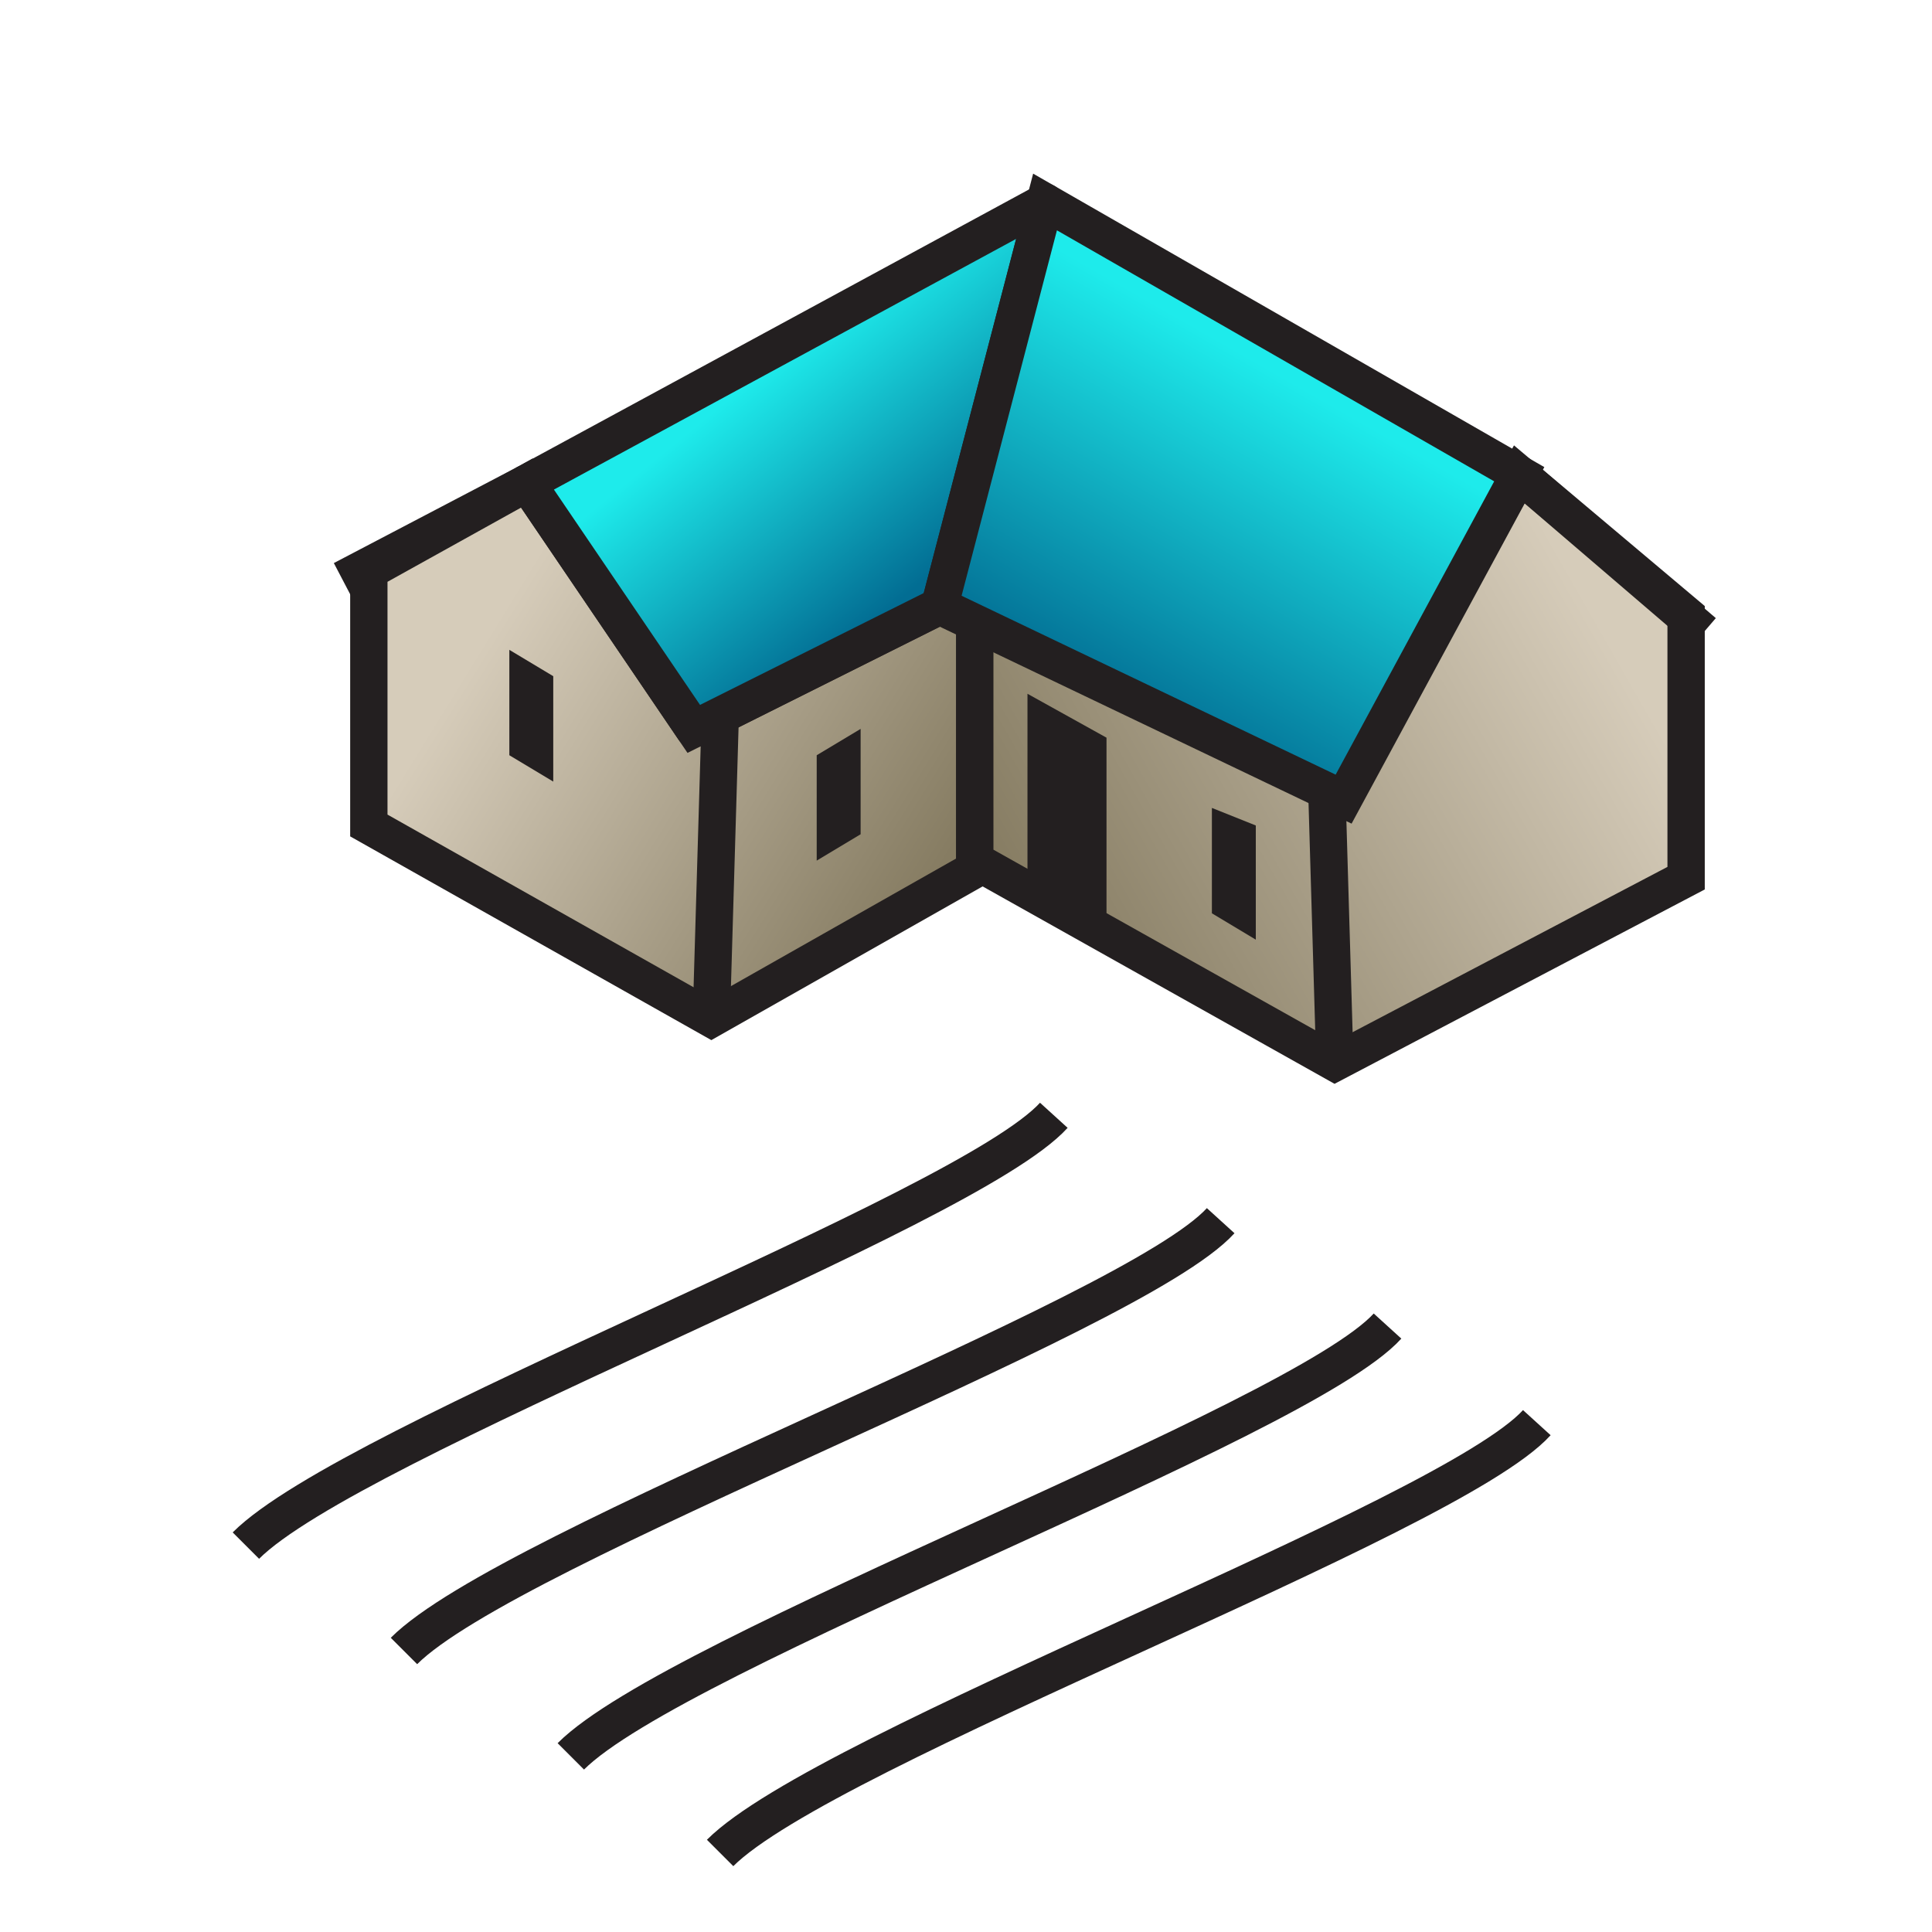
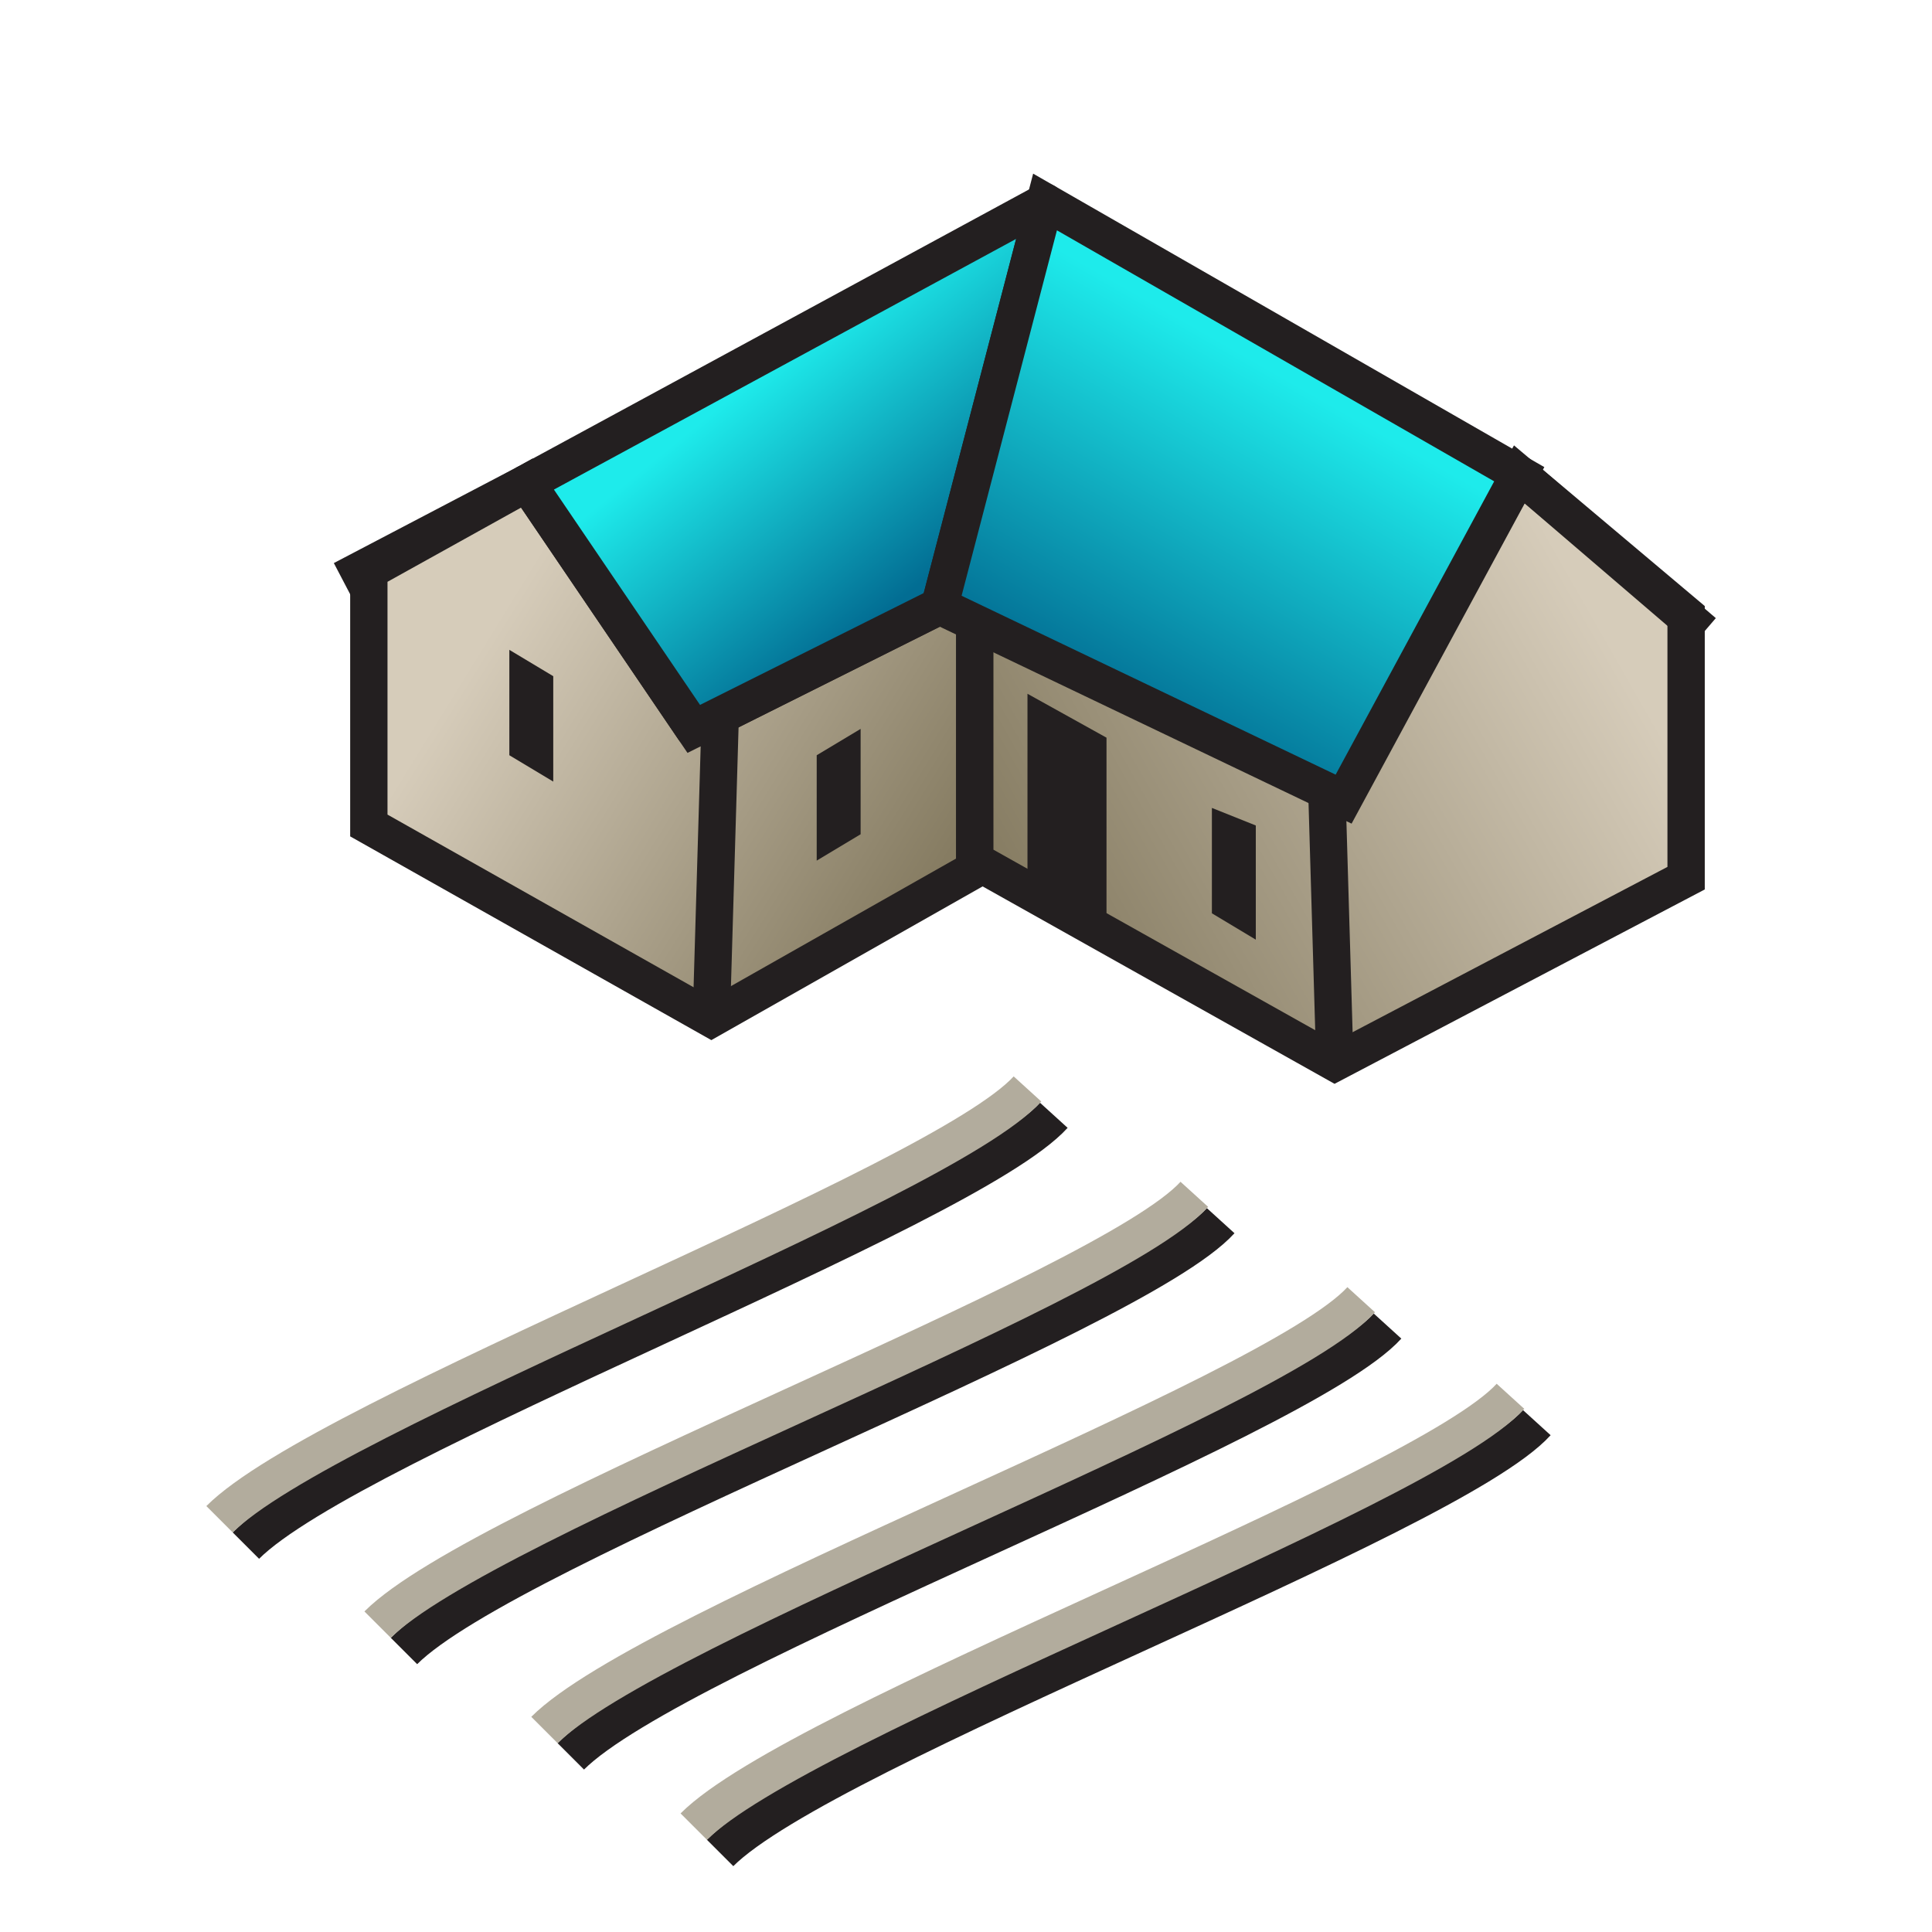
<svg xmlns="http://www.w3.org/2000/svg" version="1.1" id="Calque_1" x="0px" y="0px" viewBox="0 0 22 22" style="enable-background:new 0 0 22 22;" xml:space="preserve">
  <style type="text/css">
	.st0{fill:url(#SVGID_1_);stroke:#231F20;stroke-width:0.425;stroke-miterlimit:10;}
	.st1{fill:none;stroke:#231F20;stroke-width:0.425;stroke-miterlimit:10;}
	.st2{fill:#231F20;}
	.st3{fill:url(#SVGID_2_);stroke:#231F20;stroke-width:0.425;stroke-linecap:round;stroke-linejoin:round;}
	.st4{fill:url(#SVGID_3_);stroke:#231F20;stroke-width:0.425;stroke-miterlimit:10;}
	.st5{fill:url(#SVGID_4_);stroke:#231F20;stroke-width:0.425;stroke-linecap:round;}
	.st6{fill:none;stroke:#231F20;stroke-width:0.425;}
+ 	.st7{fill:none;stroke:#B2AC9D;stroke-width:0.425;}
</style>
  <g>
    <g>
-       <linearGradient id="SVGID_1_" gradientUnits="userSpaceOnUse" x1="5.752" y1="6.904" x2="10.678" y2="9.941">
+       <linearGradient id="SVGID_1_" gradientUnits="userSpaceOnUse" x1="5.763" y1="17.113" x2="10.689" y2="14.077" gradientTransform="matrix(1 0 0 -1 0 24)">
        <stop offset="0" style="stop-color:#D6CCBA" />
        <stop offset="1" style="stop-color:#867C62" />
      </linearGradient>
      <polygon class="st0" points="4.2,9.4 8.1,11.6 11.1,9.9 11.1,6.7 7.9,8.3 6,5.5 4.2,6.5   " />
      <line class="st1" x1="6" y1="5.5" x2="3.9" y2="6.6" />
      <line class="st1" x1="8.2" y1="8.2" x2="8.1" y2="11.6" />
    </g>
    <polygon class="st2" points="6.3,8.9 5.8,8.6 5.8,7.4 6.3,7.7  " />
    <polygon class="st2" points="9.3,9.8 9.8,9.5 9.8,8.3 9.3,8.6  " />
-     <linearGradient id="SVGID_2_" gradientUnits="userSpaceOnUse" x1="8.898" y1="4.059" x2="10.791" y2="6.387">
+     <linearGradient id="SVGID_2_" gradientUnits="userSpaceOnUse" x1="8.894" y1="19.938" x2="10.787" y2="17.609" gradientTransform="matrix(1 0 0 -1 0 24)">
      <stop offset="0" style="stop-color:#1EEBEB" />
      <stop offset="1" style="stop-color:#026D93" />
    </linearGradient>
    <polygon class="st3" points="6,5.5 7.9,8.3 10.7,6.9 11.9,2.3  " />
    <g>
-       <linearGradient id="SVGID_3_" gradientUnits="userSpaceOnUse" x1="-110.692" y1="6.699" x2="-104.3" y2="10.35" gradientTransform="matrix(-1 0 0 1 -92.6976 0)">
+       <linearGradient id="SVGID_3_" gradientUnits="userSpaceOnUse" x1="-486.704" y1="17.281" x2="-480.311" y2="13.63" gradientTransform="matrix(-1 0 0 -1 -468.6976 24)">
        <stop offset="0" style="stop-color:#D6CCBA" />
        <stop offset="1" style="stop-color:#867C62" />
      </linearGradient>
      <polygon class="st4" points="19.2,10 15.2,12.1 11.1,9.8 11.1,6.7 15.4,8.8 17.3,5.4 19.2,7   " />
      <polygon class="st2" points="14.3,10.7 13.8,10.4 13.8,9.2 14.3,9.4   " />
      <line class="st1" x1="17.3" y1="5.4" x2="19.4" y2="7.2" />
      <line class="st1" x1="15.1" y1="8.7" x2="15.2" y2="12.1" />
-       <linearGradient id="SVGID_4_" gradientUnits="userSpaceOnUse" x1="-107.119" y1="4.184" x2="-105.005" y2="7.885" gradientTransform="matrix(-1 0 0 1 -92.6976 0)">
+       <linearGradient id="SVGID_4_" gradientUnits="userSpaceOnUse" x1="-483.153" y1="19.797" x2="-481.039" y2="16.096" gradientTransform="matrix(-1 0 0 -1 -468.6976 24)">
        <stop offset="0" style="stop-color:#1EEBEB" />
        <stop offset="1" style="stop-color:#026D93" />
      </linearGradient>
      <polygon class="st5" points="17.3,5.4 15.3,9.1 10.7,6.9 11.9,2.3   " />
    </g>
    <polygon class="st2" points="12.6,10.7 11.7,10.2 11.7,7.9 12.6,8.4  " />
  </g>
  <path class="st6" d="M2.8,17.6C4,16.4,11,13.8,12,12.7" />
  <path class="st6" d="M4.6,18.8c1.2-1.2,8.3-3.8,9.3-4.9" />
  <path class="st6" d="M6.5,20c1.2-1.2,8.3-3.8,9.3-4.9" />
  <path class="st6" d="M8.2,21.1c1.2-1.2,8.3-3.8,9.3-4.9" />
+   <path class="st7" d="M2.5,17.3c1.2-1.2,8.2-3.8,9.2-4.9" />
+   <path class="st7" d="M4.3,18.5c1.2-1.2,8.3-3.8,9.3-4.9" />
+   <path class="st7" d="M6.2,19.7c1.2-1.2,8.3-3.8,9.3-4.9" />
+   <path class="st7" d="M7.9,20.8c1.2-1.2,8.3-3.8,9.3-4.9" />
</svg>
